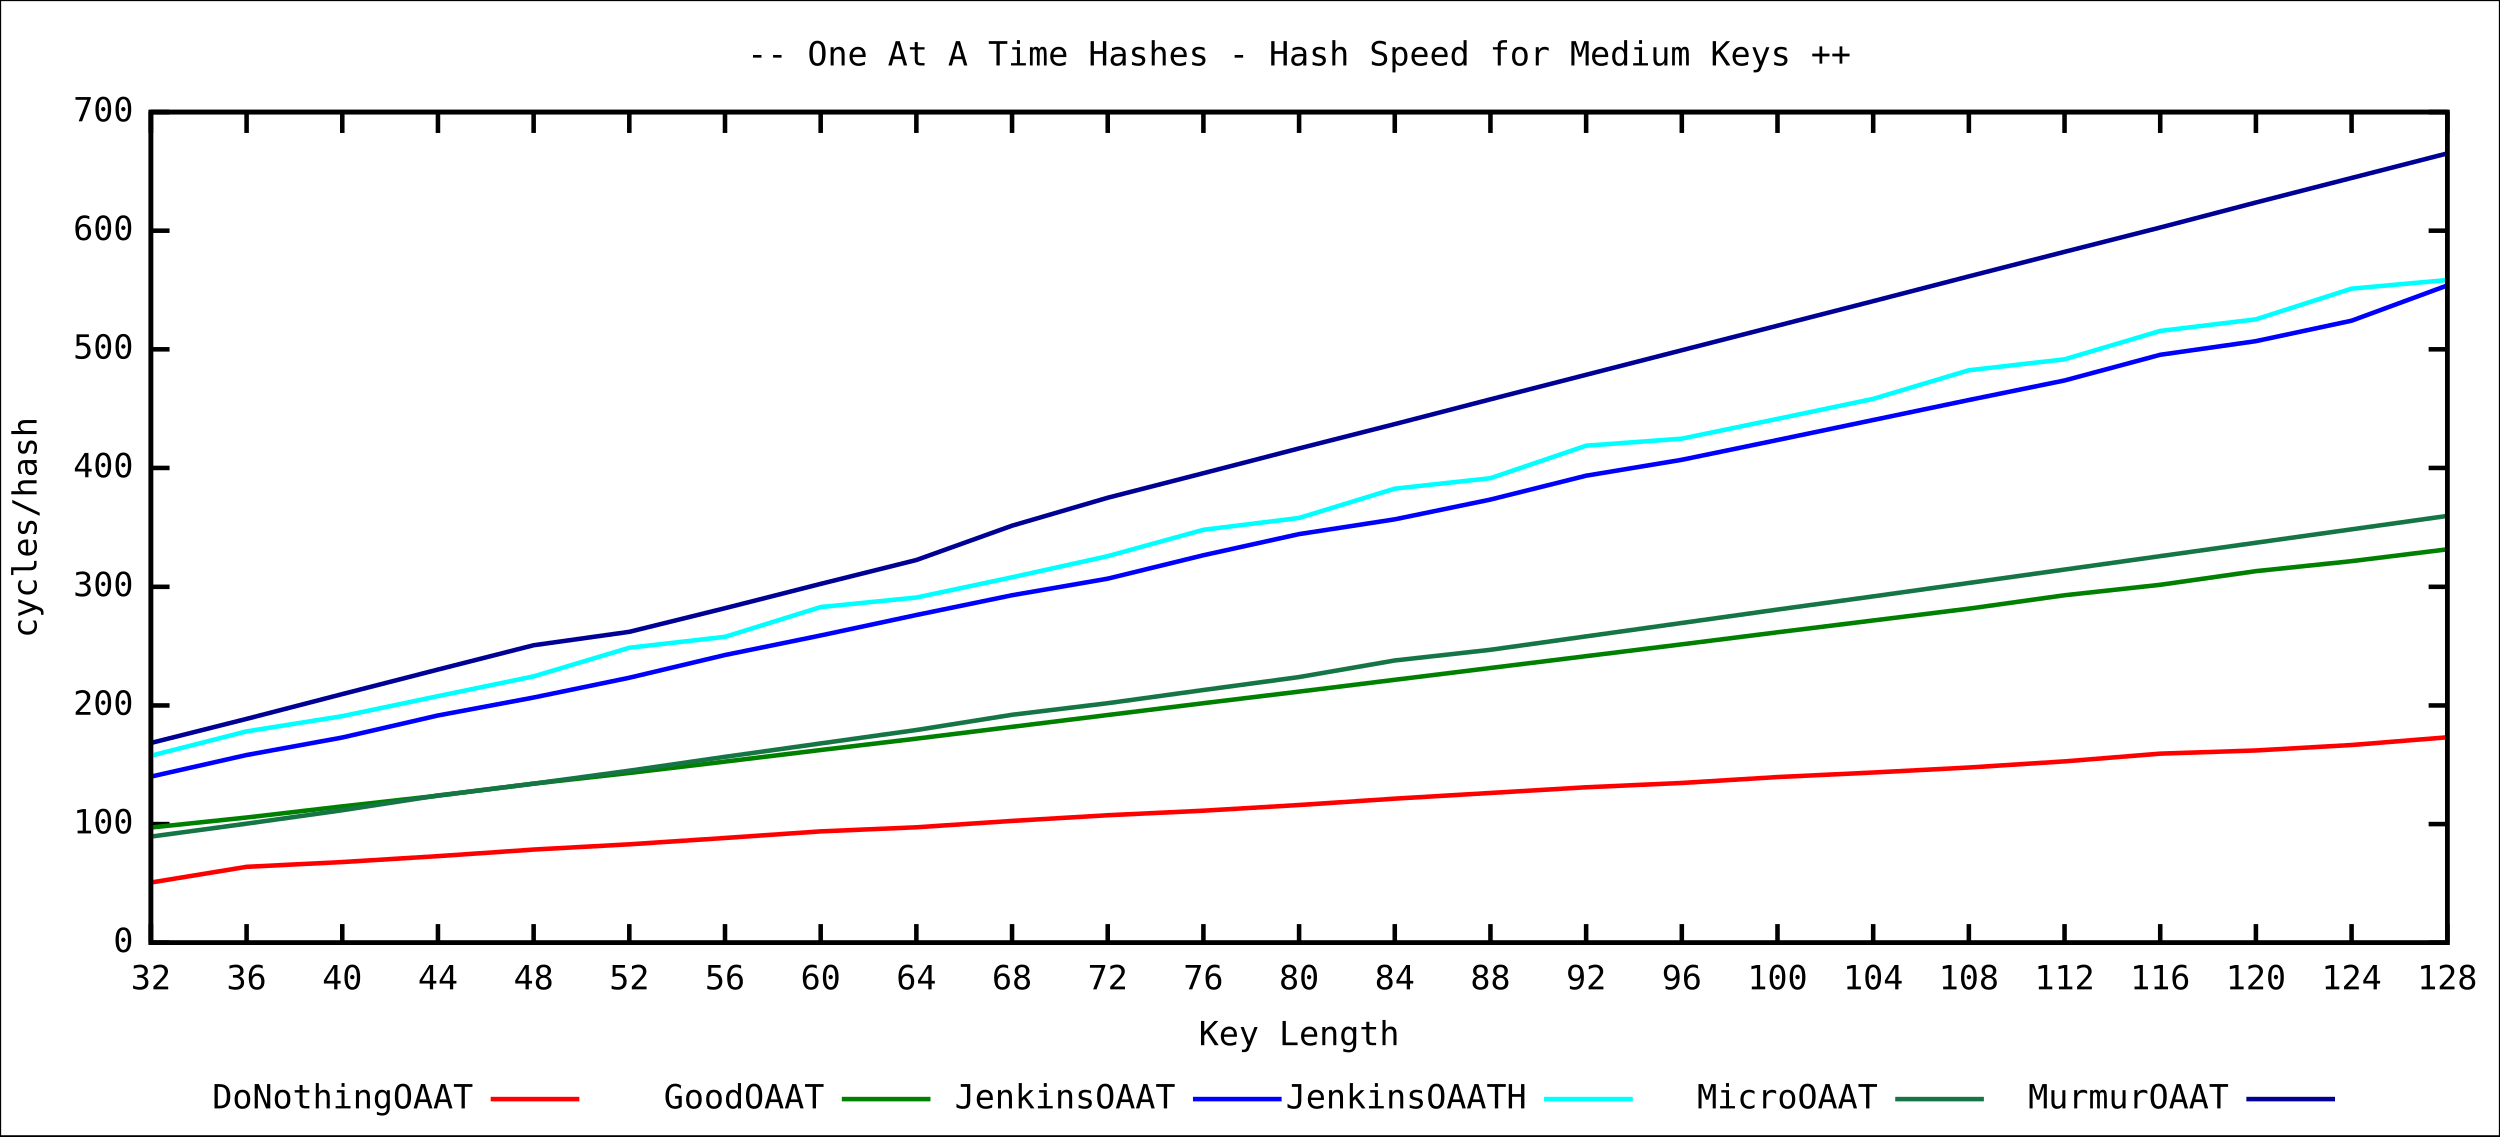
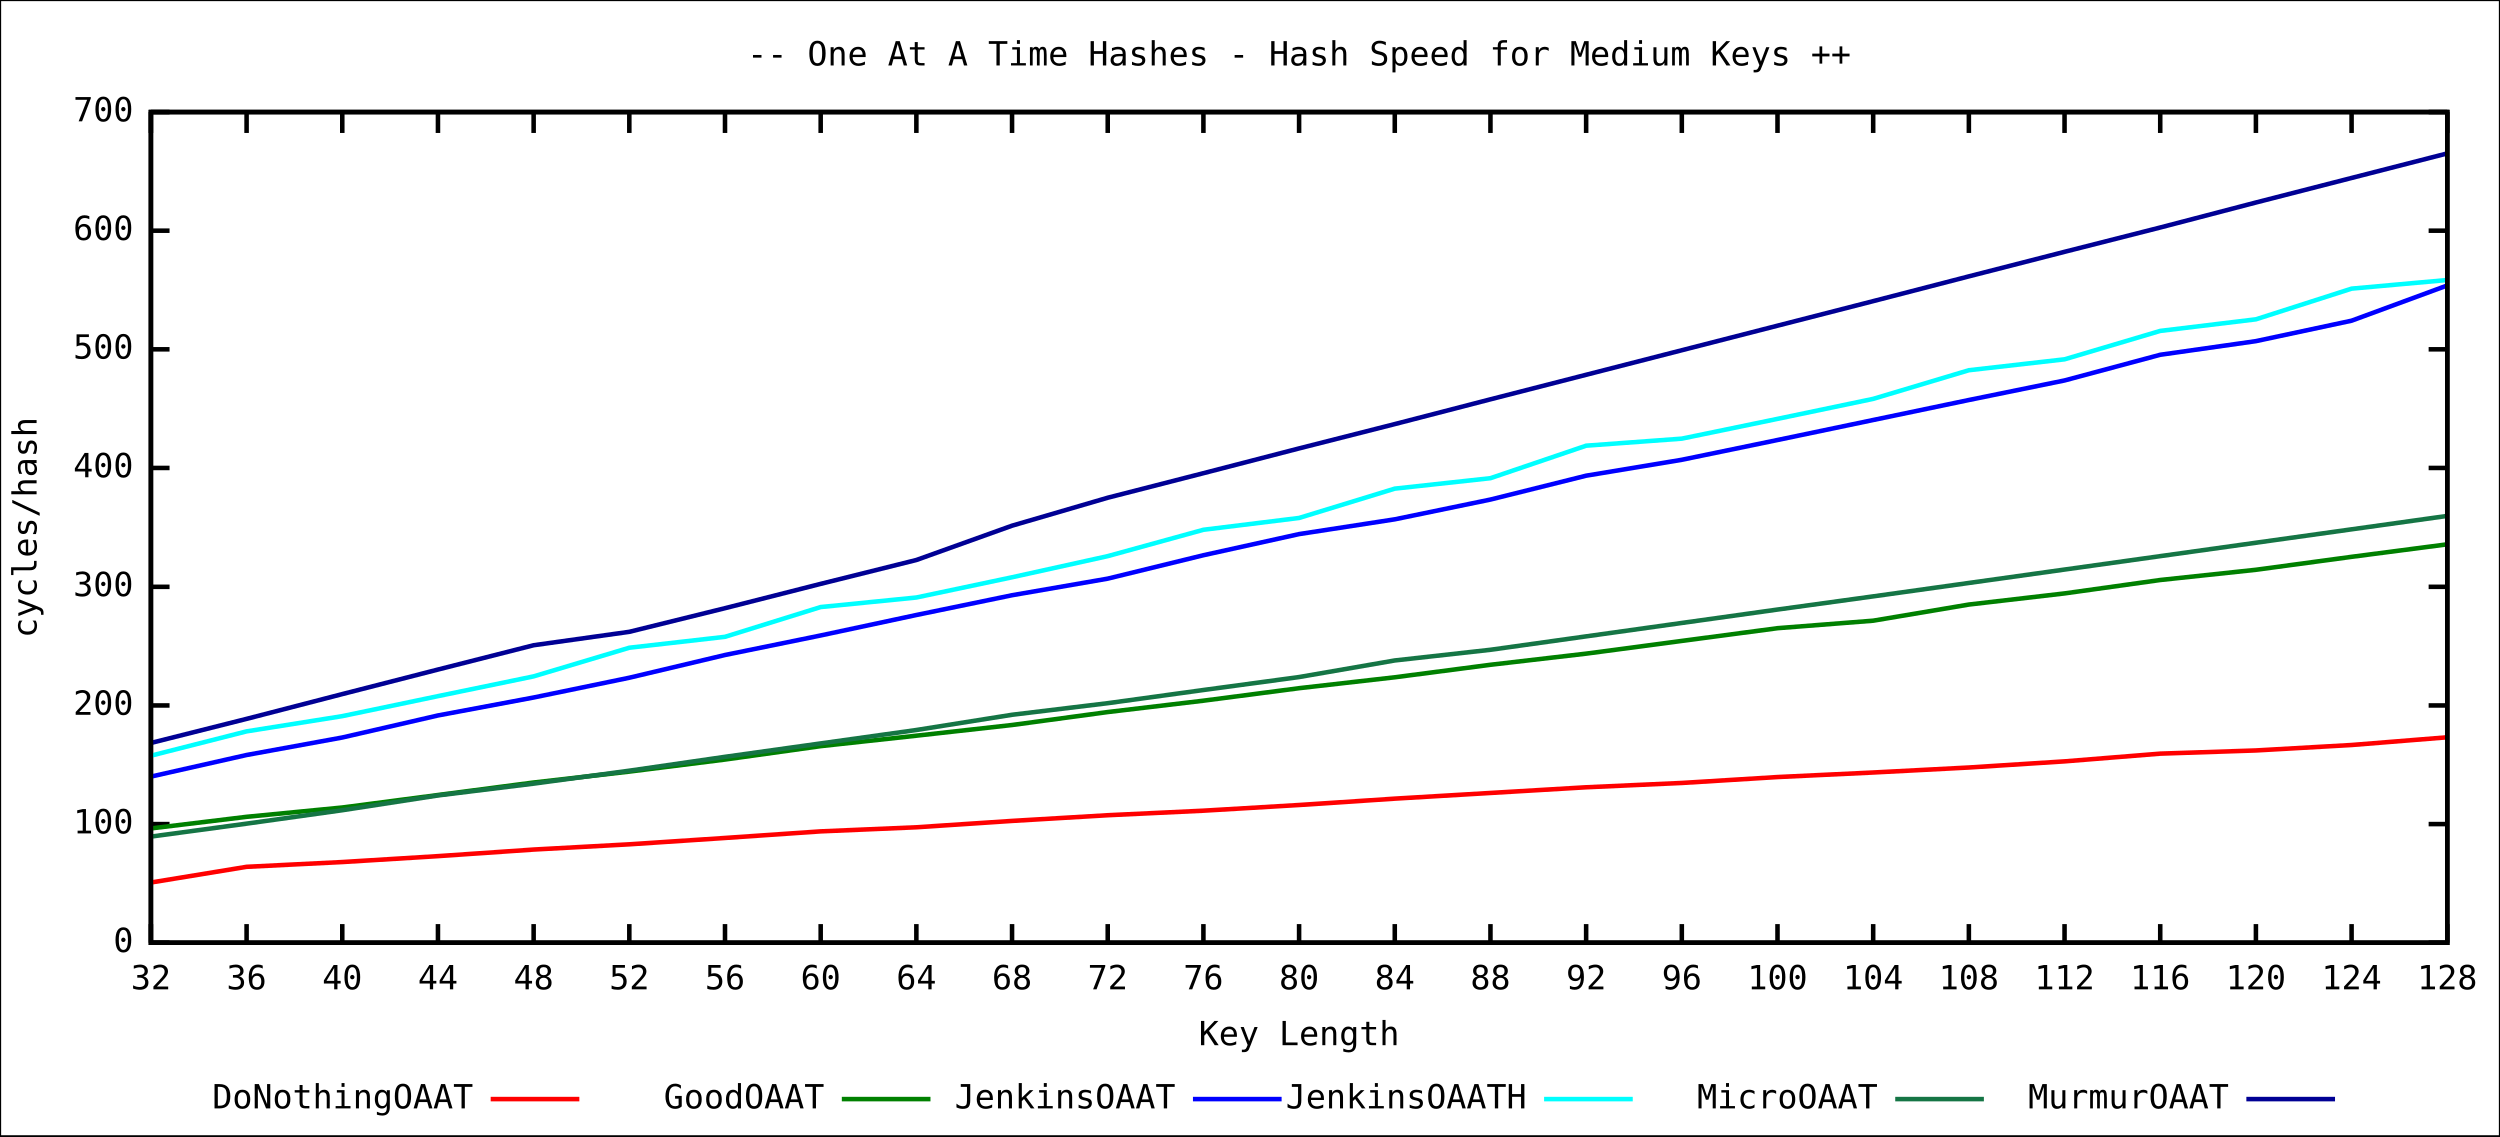
<svg xmlns="http://www.w3.org/2000/svg" xmlns:xlink="http://www.w3.org/1999/xlink" width="1100" height="500" viewBox="0 0 1100 500">
  <rect x="0" y="0" width="1100" height="500" fill="#ffffff" stroke="black" stroke-width="1" />
  <g id="gnuplot_canvas">
    <defs>
      <circle id="gpDot" r="0.5" stroke-width="0.5" />
      <path id="gpPt0" stroke-width="0.244" stroke="currentColor" d="M-1,0 h2 M0,-1 v2" />
      <path id="gpPt1" stroke-width="0.244" stroke="currentColor" d="M-1,-1 L1,1 M1,-1 L-1,1" />
      <path id="gpPt2" stroke-width="0.244" stroke="currentColor" d="M-1,0 L1,0 M0,-1 L0,1 M-1,-1 L1,1 M-1,1 L1,-1" />
      <rect id="gpPt3" stroke-width="0.244" stroke="currentColor" x="-1" y="-1" width="2" height="2" />
      <rect id="gpPt4" stroke-width="0.244" stroke="currentColor" fill="currentColor" x="-1" y="-1" width="2" height="2" />
      <circle id="gpPt5" stroke-width="0.244" stroke="currentColor" cx="0" cy="0" r="1" />
      <use xlink:href="#gpPt5" id="gpPt6" fill="currentColor" stroke="none" />
      <path id="gpPt7" stroke-width="0.244" stroke="currentColor" d="M0,-1.33 L-1.33,0.67 L1.33,0.67 z" />
      <use xlink:href="#gpPt7" id="gpPt8" fill="currentColor" stroke="none" />
      <use xlink:href="#gpPt7" id="gpPt9" stroke="currentColor" transform="rotate(180)" />
      <use xlink:href="#gpPt9" id="gpPt10" fill="currentColor" stroke="none" />
      <use xlink:href="#gpPt3" id="gpPt11" stroke="currentColor" transform="rotate(45)" />
      <use xlink:href="#gpPt11" id="gpPt12" fill="currentColor" stroke="none" />
    </defs>
    <g style="fill:none; color:white; stroke:black; stroke-width:2.00; stroke-linecap:butt; stroke-linejoin:miter">
</g>
    <g style="fill:none; color:black; stroke:currentColor; stroke-width:2.00; stroke-linecap:butt; stroke-linejoin:miter">
      <path stroke="black" d="M66.4,414.8 L74.6,414.8 M1076.8,414.8 L1068.6,414.8  h0.01" />
      <g transform="translate(58.7,418.9)" style="stroke:none; fill:black; font-family:mono; font-size:11.00pt; text-anchor:end">
        <text> 0</text>
      </g>
      <path stroke="black" d="M66.4,362.6 L74.6,362.6 M1076.8,362.6 L1068.6,362.6  h0.01" />
      <g transform="translate(58.7,366.7)" style="stroke:none; fill:black; font-family:mono; font-size:11.00pt; text-anchor:end">
        <text> 100</text>
      </g>
      <path stroke="black" d="M66.4,310.4 L74.6,310.4 M1076.8,310.4 L1068.6,310.4  h0.01" />
      <g transform="translate(58.7,314.5)" style="stroke:none; fill:black; font-family:mono; font-size:11.00pt; text-anchor:end">
        <text> 200</text>
      </g>
      <path stroke="black" d="M66.4,258.2 L74.6,258.2 M1076.8,258.2 L1068.6,258.2  h0.01" />
      <g transform="translate(58.7,262.3)" style="stroke:none; fill:black; font-family:mono; font-size:11.00pt; text-anchor:end">
        <text> 300</text>
      </g>
      <path stroke="black" d="M66.4,205.9 L74.6,205.9 M1076.8,205.9 L1068.6,205.9  h0.01" />
      <g transform="translate(58.7,210.0)" style="stroke:none; fill:black; font-family:mono; font-size:11.00pt; text-anchor:end">
        <text> 400</text>
      </g>
      <path stroke="black" d="M66.4,153.7 L74.6,153.7 M1076.8,153.7 L1068.6,153.7  h0.01" />
      <g transform="translate(58.7,157.8)" style="stroke:none; fill:black; font-family:mono; font-size:11.00pt; text-anchor:end">
        <text> 500</text>
      </g>
      <path stroke="black" d="M66.4,101.5 L74.6,101.5 M1076.8,101.5 L1068.6,101.5  h0.01" />
      <g transform="translate(58.7,105.6)" style="stroke:none; fill:black; font-family:mono; font-size:11.00pt; text-anchor:end">
        <text> 600</text>
      </g>
      <path stroke="black" d="M66.4,49.3 L74.6,49.3 M1076.8,49.3 L1068.6,49.3  h0.01" />
      <g transform="translate(58.7,53.4)" style="stroke:none; fill:black; font-family:mono; font-size:11.00pt; text-anchor:end">
        <text> 700</text>
      </g>
      <path stroke="black" d="M66.4,414.8 L66.4,406.6 M66.4,49.3 L66.4,57.5  h0.01" />
      <g transform="translate(66.4,435.3)" style="stroke:none; fill:black; font-family:mono; font-size:11.00pt; text-anchor:middle">
        <text> 32</text>
      </g>
      <path stroke="black" d="M108.5,414.8 L108.5,406.6 M108.5,49.3 L108.5,57.5  h0.01" />
      <g transform="translate(108.5,435.3)" style="stroke:none; fill:black; font-family:mono; font-size:11.00pt; text-anchor:middle">
        <text> 36</text>
      </g>
      <path stroke="black" d="M150.6,414.8 L150.6,406.6 M150.6,49.3 L150.6,57.5  h0.01" />
      <g transform="translate(150.6,435.3)" style="stroke:none; fill:black; font-family:mono; font-size:11.00pt; text-anchor:middle">
        <text> 40</text>
      </g>
      <path stroke="black" d="M192.7,414.8 L192.7,406.6 M192.7,49.3 L192.7,57.5  h0.01" />
      <g transform="translate(192.7,435.3)" style="stroke:none; fill:black; font-family:mono; font-size:11.00pt; text-anchor:middle">
        <text> 44</text>
      </g>
      <path stroke="black" d="M234.8,414.8 L234.8,406.6 M234.8,49.3 L234.8,57.5  h0.01" />
      <g transform="translate(234.8,435.3)" style="stroke:none; fill:black; font-family:mono; font-size:11.00pt; text-anchor:middle">
        <text> 48</text>
      </g>
      <path stroke="black" d="M276.9,414.8 L276.9,406.6 M276.9,49.3 L276.9,57.5  h0.01" />
      <g transform="translate(276.9,435.3)" style="stroke:none; fill:black; font-family:mono; font-size:11.00pt; text-anchor:middle">
        <text> 52</text>
      </g>
      <path stroke="black" d="M319.0,414.8 L319.0,406.6 M319.0,49.3 L319.0,57.5  h0.01" />
      <g transform="translate(319.0,435.3)" style="stroke:none; fill:black; font-family:mono; font-size:11.00pt; text-anchor:middle">
        <text> 56</text>
      </g>
      <path stroke="black" d="M361.1,414.8 L361.1,406.6 M361.1,49.3 L361.1,57.5  h0.01" />
      <g transform="translate(361.1,435.3)" style="stroke:none; fill:black; font-family:mono; font-size:11.00pt; text-anchor:middle">
        <text> 60</text>
      </g>
      <path stroke="black" d="M403.2,414.8 L403.2,406.6 M403.2,49.3 L403.2,57.5  h0.01" />
      <g transform="translate(403.2,435.3)" style="stroke:none; fill:black; font-family:mono; font-size:11.00pt; text-anchor:middle">
        <text> 64</text>
      </g>
      <path stroke="black" d="M445.3,414.8 L445.3,406.6 M445.3,49.3 L445.3,57.5  h0.01" />
      <g transform="translate(445.3,435.3)" style="stroke:none; fill:black; font-family:mono; font-size:11.00pt; text-anchor:middle">
        <text> 68</text>
      </g>
      <path stroke="black" d="M487.4,414.8 L487.4,406.6 M487.4,49.3 L487.4,57.5  h0.01" />
      <g transform="translate(487.4,435.3)" style="stroke:none; fill:black; font-family:mono; font-size:11.00pt; text-anchor:middle">
        <text> 72</text>
      </g>
      <path stroke="black" d="M529.5,414.8 L529.5,406.6 M529.5,49.3 L529.5,57.5  h0.01" />
      <g transform="translate(529.5,435.3)" style="stroke:none; fill:black; font-family:mono; font-size:11.00pt; text-anchor:middle">
        <text> 76</text>
      </g>
      <path stroke="black" d="M571.6,414.8 L571.6,406.6 M571.6,49.3 L571.6,57.5  h0.01" />
      <g transform="translate(571.6,435.3)" style="stroke:none; fill:black; font-family:mono; font-size:11.00pt; text-anchor:middle">
        <text> 80</text>
      </g>
      <path stroke="black" d="M613.7,414.8 L613.7,406.6 M613.7,49.3 L613.7,57.5  h0.01" />
      <g transform="translate(613.7,435.3)" style="stroke:none; fill:black; font-family:mono; font-size:11.00pt; text-anchor:middle">
        <text> 84</text>
      </g>
      <path stroke="black" d="M655.8,414.8 L655.8,406.6 M655.8,49.3 L655.8,57.5  h0.01" />
      <g transform="translate(655.8,435.3)" style="stroke:none; fill:black; font-family:mono; font-size:11.00pt; text-anchor:middle">
        <text> 88</text>
      </g>
      <path stroke="black" d="M697.9,414.8 L697.9,406.6 M697.9,49.3 L697.9,57.5  h0.01" />
      <g transform="translate(697.9,435.3)" style="stroke:none; fill:black; font-family:mono; font-size:11.00pt; text-anchor:middle">
        <text> 92</text>
      </g>
      <path stroke="black" d="M740.0,414.8 L740.0,406.6 M740.0,49.3 L740.0,57.5  h0.01" />
      <g transform="translate(740.0,435.3)" style="stroke:none; fill:black; font-family:mono; font-size:11.00pt; text-anchor:middle">
        <text> 96</text>
      </g>
      <path stroke="black" d="M782.1,414.8 L782.1,406.6 M782.1,49.3 L782.1,57.5  h0.01" />
      <g transform="translate(782.1,435.3)" style="stroke:none; fill:black; font-family:mono; font-size:11.00pt; text-anchor:middle">
        <text> 100</text>
      </g>
      <path stroke="black" d="M824.2,414.8 L824.2,406.6 M824.2,49.3 L824.2,57.5  h0.01" />
      <g transform="translate(824.2,435.3)" style="stroke:none; fill:black; font-family:mono; font-size:11.00pt; text-anchor:middle">
        <text> 104</text>
      </g>
      <path stroke="black" d="M866.3,414.8 L866.3,406.6 M866.3,49.3 L866.3,57.5  h0.01" />
      <g transform="translate(866.3,435.3)" style="stroke:none; fill:black; font-family:mono; font-size:11.00pt; text-anchor:middle">
        <text> 108</text>
      </g>
      <path stroke="black" d="M908.4,414.8 L908.4,406.6 M908.4,49.3 L908.4,57.5  h0.01" />
      <g transform="translate(908.4,435.3)" style="stroke:none; fill:black; font-family:mono; font-size:11.00pt; text-anchor:middle">
        <text> 112</text>
      </g>
      <path stroke="black" d="M950.5,414.8 L950.5,406.6 M950.5,49.3 L950.5,57.5  h0.01" />
      <g transform="translate(950.5,435.3)" style="stroke:none; fill:black; font-family:mono; font-size:11.00pt; text-anchor:middle">
        <text> 116</text>
      </g>
      <path stroke="black" d="M992.6,414.8 L992.6,406.6 M992.6,49.3 L992.6,57.5  h0.01" />
      <g transform="translate(992.6,435.3)" style="stroke:none; fill:black; font-family:mono; font-size:11.00pt; text-anchor:middle">
        <text> 120</text>
      </g>
      <path stroke="black" d="M1034.7,414.8 L1034.7,406.6 M1034.7,49.3 L1034.7,57.5  h0.01" />
      <g transform="translate(1034.7,435.3)" style="stroke:none; fill:black; font-family:mono; font-size:11.00pt; text-anchor:middle">
        <text> 124</text>
      </g>
      <path stroke="black" d="M1076.8,414.8 L1076.8,406.6 M1076.8,49.3 L1076.8,57.5  h0.01" />
      <g transform="translate(1076.8,435.3)" style="stroke:none; fill:black; font-family:mono; font-size:11.00pt; text-anchor:middle">
        <text> 128</text>
      </g>
      <path stroke="black" d="M66.4,49.3 L66.4,414.8 L1076.8,414.8 L1076.8,49.3 L66.4,49.3 Z  h0.01" />
      <g transform="translate(16.1,232.1) rotate(270)" style="stroke:none; fill:black; font-family:mono; font-size:11.00pt; text-anchor:middle">
        <text>cycles/hash</text>
      </g>
      <g transform="translate(571.6,459.9)" style="stroke:none; fill:black; font-family:mono; font-size:11.00pt; text-anchor:middle">
        <text>Key Length</text>
      </g>
      <g transform="translate(571.6,28.8)" style="stroke:none; fill:black; font-family:mono; font-size:11.00pt; text-anchor:middle">
        <text>
          <a href="One_At_A_Time_Hashes.short.svg">--</a> One At A Time Hashes - Hash Speed for Medium Keys <a href="One_At_A_Time_Hashes.long.svg">++</a>
        </text>
      </g>
    </g>
    <g id="DoNothingOAAT">
      <g style="fill:none; color:red; stroke:currentColor; stroke-width:2.00; stroke-linecap:butt; stroke-linejoin:miter">
        <g visibility="visible">
          <g transform="translate(208.2,487.7)" style="stroke:none; fill:black; font-family:mono; font-size:11.00pt; text-anchor:end">
            <text>DoNothingOAAT</text>
          </g>
          <path d="M215.9,483.6 L254.9,483.6  h0.01" />
        </g>
        <path d="M66.4,388.3 L108.5,381.4 L150.6,379.3 L192.7,376.7 L234.8,373.8 L276.9,371.5 L319.0,368.7 L361.1,365.8    L403.2,364.0 L445.3,361.2 L487.4,358.7 L529.5,356.7 L571.6,354.2 L613.7,351.4 L655.8,348.9 L697.9,346.4    L740.0,344.5 L782.1,341.9 L824.2,339.9 L866.3,337.7 L908.4,335.0 L950.5,331.6 L992.6,330.2 L1034.7,327.8    L1076.8,324.4  h0.01" />
      </g>
    </g>
    <g id="GoodOAAT">
      <g style="fill:none; color:green; stroke:currentColor; stroke-width:2.00; stroke-linecap:butt; stroke-linejoin:miter">
        <g visibility="visible">
          <g transform="translate(362.7,487.7)" style="stroke:none; fill:black; font-family:mono; font-size:11.00pt; text-anchor:end">
            <text>GoodOAAT</text>
          </g>
          <path d="M370.4,483.6 L409.4,483.6  h0.01" />
        </g>
-         <path d="M66.4,364.1 L108.5,359.7 L150.6,354.8 L192.7,350.1 L234.8,344.8 L276.9,340.1 L319.0,335.1 L361.1,330.0    L403.2,325.0 L445.3,319.8 L487.4,314.6 L529.5,309.4 L571.6,304.3 L613.7,299.1 L655.8,293.9 L697.9,288.7    L740.0,283.5 L782.1,278.2 L824.2,273.0 L866.3,267.8 L908.4,261.9 L950.5,257.3 L992.6,251.3 L1034.7,246.9    L1076.8,241.7  h0.01" />
+         <path d="M66.4,364.5 L108.5,359.4 L150.6,355.3 L192.7,349.8 L234.8,344.3 L276.9,339.5 L319.0,334.2 L361.1,328.3    L403.2,323.7 L445.3,319.0 L487.4,313.3 L529.5,308.3 L571.6,302.8 L613.7,298.0 L655.8,292.5 L697.9,287.6    L740.0,282.0 L782.1,276.4 L824.2,273.1 L866.3,266.0 L908.4,261.1 L950.5,255.2 L992.6,250.7 L1034.7,245.0    L1076.8,239.5  h0.01" />
      </g>
    </g>
    <g id="JenkinsOAAT">
      <g style="fill:none; color:blue; stroke:currentColor; stroke-width:2.00; stroke-linecap:butt; stroke-linejoin:miter">
        <g visibility="visible">
          <g transform="translate(517.2,487.7)" style="stroke:none; fill:black; font-family:mono; font-size:11.00pt; text-anchor:end">
            <text>JenkinsOAAT</text>
          </g>
          <path d="M524.9,483.6 L563.9,483.6  h0.01" />
        </g>
        <path d="M66.4,341.7 L108.5,332.2 L150.6,324.5 L192.7,314.8 L234.8,306.9 L276.9,298.2 L319.0,288.2 L361.1,279.6    L403.2,270.6 L445.3,261.9 L487.4,254.6 L529.5,244.3 L571.6,235.0 L613.7,228.5 L655.8,219.8 L697.9,209.3    L740.0,202.3 L782.1,193.6 L824.2,184.8 L866.3,176.0 L908.4,167.4 L950.5,156.1 L992.6,150.1 L1034.7,141.1    L1076.8,125.6  h0.01" />
      </g>
    </g>
    <g id="JenkinsOAATH">
      <g style="fill:none; color:cyan; stroke:currentColor; stroke-width:2.00; stroke-linecap:butt; stroke-linejoin:miter">
        <g visibility="visible">
          <g transform="translate(671.7,487.7)" style="stroke:none; fill:black; font-family:mono; font-size:11.00pt; text-anchor:end">
            <text>JenkinsOAATH</text>
          </g>
          <path d="M679.4,483.6 L718.4,483.6  h0.01" />
        </g>
        <path d="M66.4,332.5 L108.5,321.8 L150.6,315.1 L192.7,306.3 L234.8,297.6 L276.9,285.0 L319.0,280.2 L361.1,267.1    L403.2,262.9 L445.3,254.0 L487.4,244.7 L529.5,233.1 L571.6,227.9 L613.7,215.0 L655.8,210.4 L697.9,196.1    L740.0,193.0 L782.1,184.3 L824.2,175.5 L866.3,162.9 L908.4,158.1 L950.5,145.6 L992.6,140.5 L1034.7,127.0    L1076.8,123.2  h0.01" />
      </g>
    </g>
    <g id="MicroOAAT">
      <g style="fill:none; color:#157545; stroke:currentColor; stroke-width:2.00; stroke-linecap:butt; stroke-linejoin:miter">
        <g visibility="visible">
          <g transform="translate(826.2,487.7)" style="stroke:none; fill:black; font-family:mono; font-size:11.00pt; text-anchor:end">
            <text>MicroOAAT</text>
          </g>
          <path d="M833.9,483.6 L872.9,483.6  h0.01" />
        </g>
        <path d="M66.4,368.1 L108.5,362.4 L150.6,356.5 L192.7,350.0 L234.8,344.8 L276.9,339.1 L319.0,333.0 L361.1,327.1    L403.2,321.2 L445.3,314.5 L487.4,309.4 L529.5,303.6 L571.6,297.9 L613.7,290.6 L655.8,285.9 L697.9,280.0    L740.0,274.1 L782.1,268.2 L824.2,262.4 L866.3,256.5 L908.4,250.6 L950.5,244.7 L992.6,238.8 L1034.7,232.9    L1076.8,227.0  h0.01" />
      </g>
    </g>
    <g id="MurmurOAAT">
      <g style="fill:none; color:#000094; stroke:currentColor; stroke-width:2.00; stroke-linecap:butt; stroke-linejoin:miter">
        <g visibility="visible">
          <g transform="translate(980.7,487.7)" style="stroke:none; fill:black; font-family:mono; font-size:11.00pt; text-anchor:end">
            <text>MurmurOAAT</text>
          </g>
          <path d="M988.4,483.6 L1027.4,483.6  h0.01" />
        </g>
        <path d="M66.4,326.9 L108.5,316.3 L150.6,305.4 L192.7,294.6 L234.8,283.9 L276.9,278.0 L319.0,267.6 L361.1,256.9    L403.2,246.4 L445.3,231.3 L487.4,219.0 L529.5,208.2 L571.6,197.3 L613.7,186.6 L655.8,175.7 L697.9,164.9    L740.0,154.1 L782.1,143.3 L824.2,132.5 L866.3,121.6 L908.4,110.8 L950.5,100.1 L992.6,89.1 L1034.7,78.3    L1076.8,67.5  h0.01" />
      </g>
    </g>
    <g style="fill:none; color:black; stroke:currentColor; stroke-width:2.00; stroke-linecap:butt; stroke-linejoin:miter">
      <path stroke="black" d="M66.4,49.3 L66.4,414.8 L1076.8,414.8 L1076.8,49.3 L66.4,49.3 Z  h0.01" />
    </g>
  </g>
  <text id="coord_text" text-anchor="start" pointer-events="none" font-size="12" font-family="Arial" visibility="hidden"> </text>
</svg>
